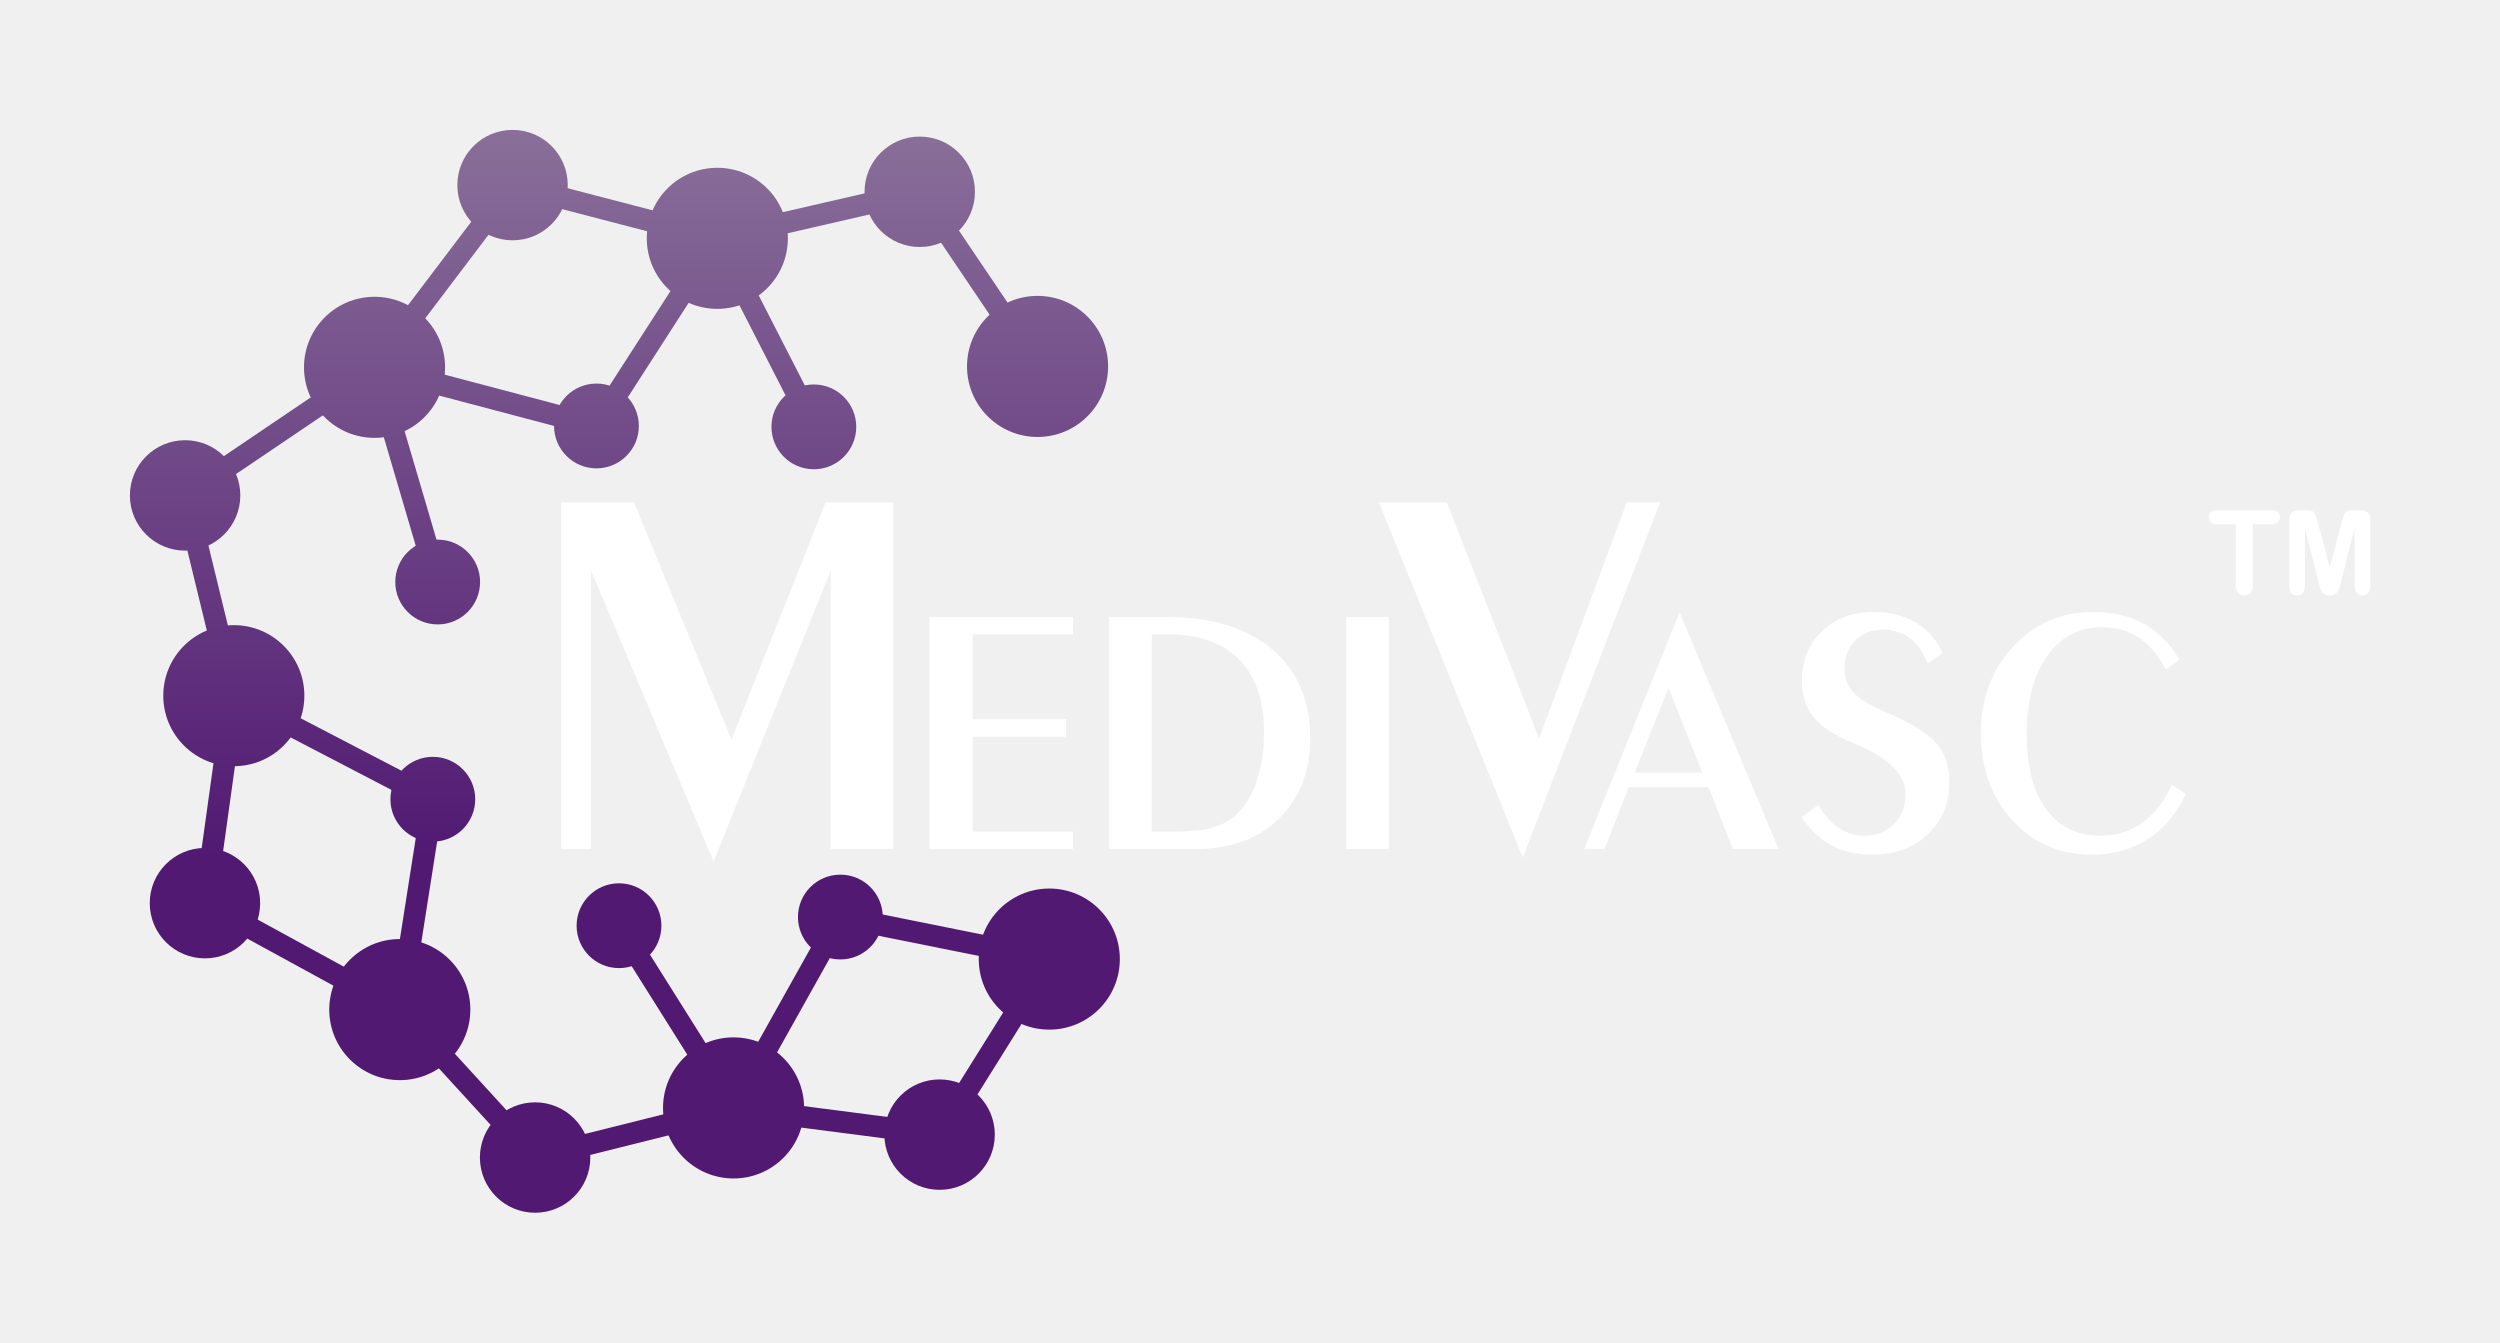
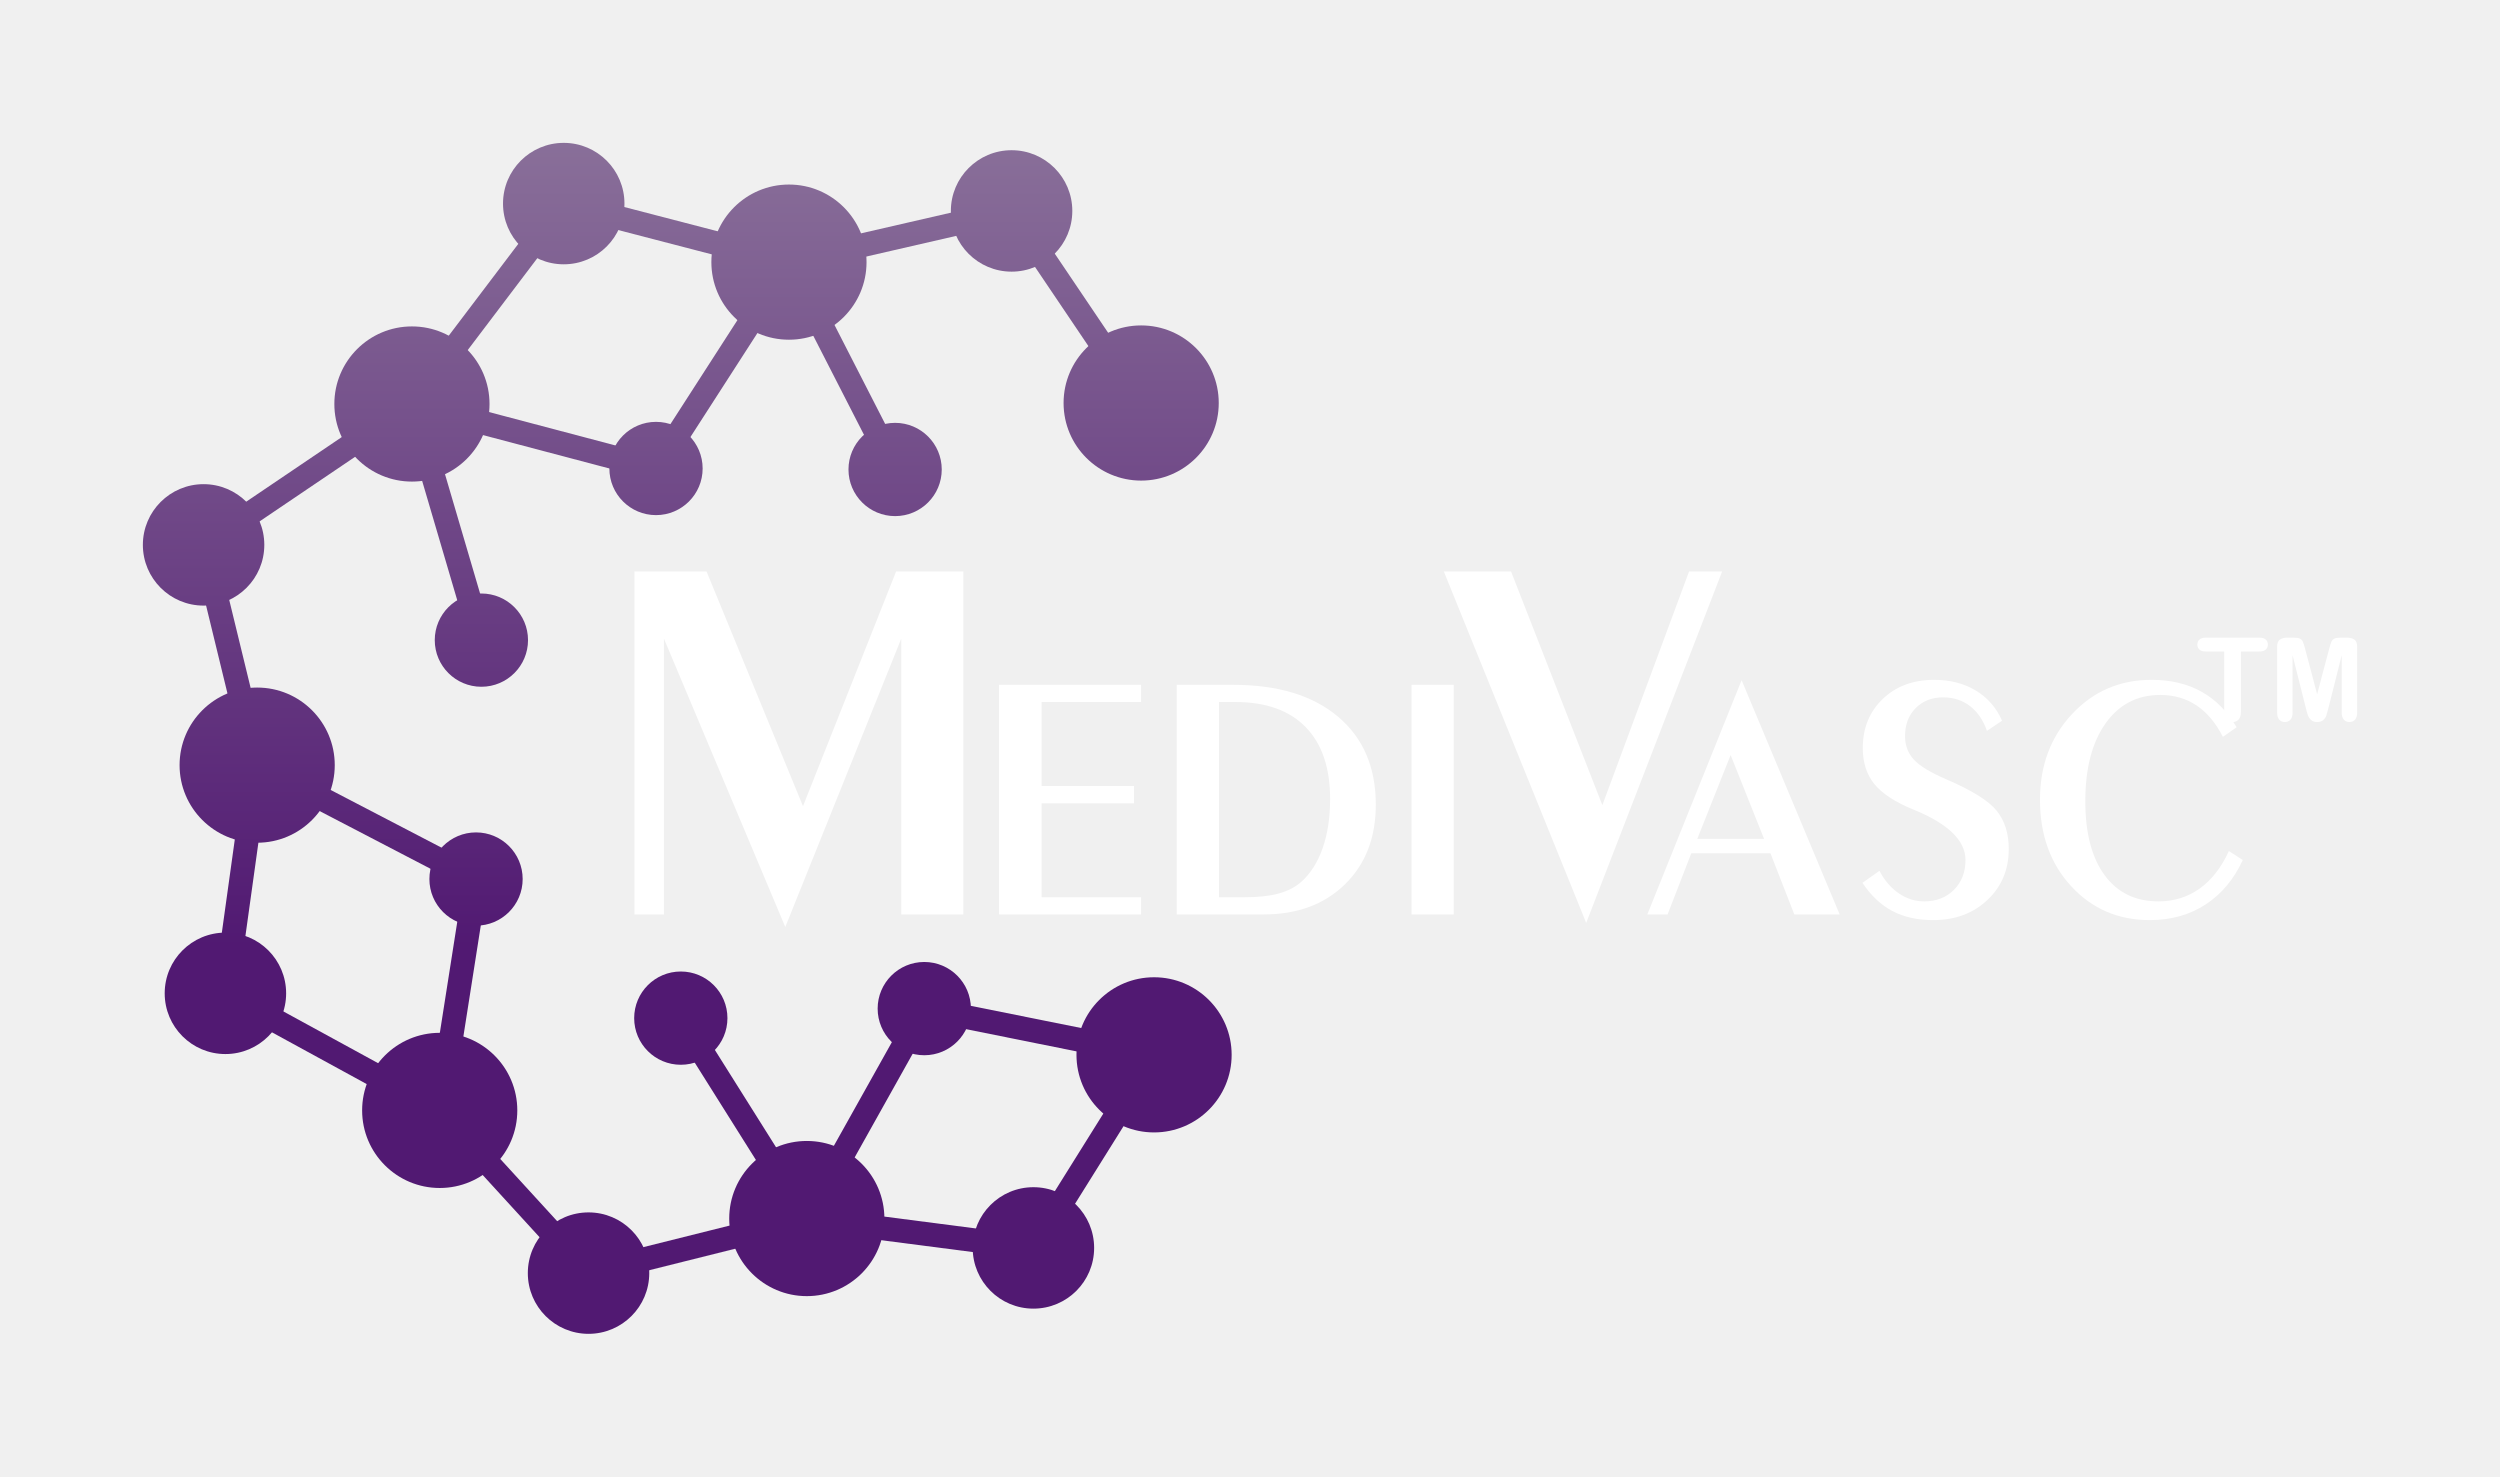
- <svg xmlns="http://www.w3.org/2000/svg" viewBox="-70.1 -69.6 1385.7 744.2">
+ <svg xmlns="http://www.w3.org/2000/svg" viewBox="-70.1 -69.6 1259.9 744.2">
  <defs>
    <linearGradient id="mv" gradientUnits="userSpaceOnUse" x1="0" y1="2.4" x2="0" y2="407.5">
      <stop offset="0" stop-color="#896F99" />
      <stop offset="1" stop-color="#511972" />
    </linearGradient>
  </defs>
  <g stroke="url(#mv)" stroke-width="12.0">
    <line x1="214.0" y1="33.0" x2="327.5" y2="62.5" />
    <line x1="214.0" y1="33.0" x2="137.5" y2="134.0" />
    <line x1="439.7" y1="36.7" x2="327.5" y2="62.5" />
    <line x1="439.7" y1="36.7" x2="505.0" y2="133.5" />
    <line x1="327.5" y1="62.5" x2="260.5" y2="166.5" />
    <line x1="327.5" y1="62.5" x2="381.0" y2="167.0" />
    <line x1="137.5" y1="134.0" x2="260.5" y2="166.5" />
    <line x1="137.5" y1="134.0" x2="32.5" y2="205.0" />
    <line x1="137.5" y1="134.0" x2="172.5" y2="253.0" />
    <line x1="32.5" y1="205.0" x2="59.5" y2="316.0" />
    <line x1="59.5" y1="316.0" x2="169.8" y2="373.4" />
    <line x1="59.5" y1="316.0" x2="43.5" y2="431.0" />
    <line x1="169.8" y1="373.4" x2="151.5" y2="490.0" />
    <line x1="43.5" y1="431.0" x2="151.5" y2="490.0" />
    <line x1="273.0" y1="443.5" x2="336.5" y2="544.5" />
    <line x1="395.7" y1="438.7" x2="511.5" y2="462.0" />
    <line x1="395.7" y1="438.7" x2="336.5" y2="544.5" />
    <line x1="511.5" y1="462.0" x2="450.7" y2="559.3" />
    <line x1="151.5" y1="490.0" x2="226.5" y2="572.0" />
    <line x1="336.5" y1="544.5" x2="450.7" y2="559.3" />
    <line x1="336.5" y1="544.5" x2="226.5" y2="572.0" />
  </g>
  <g fill="url(#mv)">
    <circle cx="214.0" cy="33.0" r="30.6" />
    <circle cx="439.7" cy="36.7" r="30.6" />
    <circle cx="327.5" cy="62.5" r="39.1" />
    <circle cx="137.5" cy="134.0" r="39.1" />
    <circle cx="505.0" cy="133.5" r="39.1" />
    <circle cx="260.5" cy="166.5" r="23.5" />
    <circle cx="381.0" cy="167.0" r="23.5" />
    <circle cx="32.5" cy="205.0" r="30.6" />
    <circle cx="172.5" cy="253.0" r="23.5" />
    <circle cx="59.5" cy="316.0" r="39.1" />
    <circle cx="169.8" cy="373.4" r="23.5" />
    <circle cx="43.5" cy="431.0" r="30.6" />
    <circle cx="273.0" cy="443.5" r="23.5" />
    <circle cx="395.7" cy="438.7" r="23.5" />
    <circle cx="511.5" cy="462.0" r="39.1" />
    <circle cx="151.5" cy="490.0" r="39.1" />
    <circle cx="336.5" cy="544.5" r="39.1" />
    <circle cx="450.7" cy="559.3" r="30.6" />
    <circle cx="226.5" cy="572.0" r="30.6" />
  </g>
  <g fill="#FFFFFF">
-     <g transform="translate(216.83,400.94) scale(0.14365,-0.14365)">
+     <g transform="translate(227.91,391.24) scale(0.12929,-0.12929)">
      <path d="M168 0V1337H449L825 422L1188 1337H1450V0H1208V1075L756 -49L283 1075V0Z" />
    </g>
-     <g transform="translate(428.59,400.94) scale(0.09616,-0.09616)">
+     <g transform="translate(418.48,391.24) scale(0.08655,-0.08655)">
      <path d="M172 0V1337H999V1237H420V748H958V647H420V100H999V0Z" />
    </g>
-     <g transform="translate(528.11,400.94) scale(0.09616,-0.09616)">
+     <g transform="translate(508.05,391.24) scale(0.08655,-0.08655)">
      <path d="M418 1237V100H565Q686 100 764.5 121.5Q843 143 895 188Q977 260 1021.0 384.5Q1065 509 1065 672Q1065 945 922.5 1091.0Q780 1237 512 1237ZM172 0V1337H500Q891 1337 1111.0 1151.5Q1331 966 1331 639Q1331 351 1151.5 175.5Q972 0 678 0Z" />
    </g>
-     <g transform="translate(658.97,400.94) scale(0.09616,-0.09616)">
+     <g transform="translate(625.84,391.24) scale(0.08655,-0.08655)">
      <path d="M424 0H178V1337H424Z" />
    </g>
-     <g transform="translate(697.09,400.94) scale(0.14365,-0.14365)">
+     <g transform="translate(660.11,391.24) scale(0.12929,-0.12929)">
      <path d="M535 -33 -20 1337H242L598 426L936 1337H1065Z" />
    </g>
-     <g transform="translate(809.17,400.94) scale(0.09616,-0.09616)">
+     <g transform="translate(761.12,391.24) scale(0.08655,-0.08655)">
      <path d="M279 440H668L473 928ZM-12 0 537 1364 1108 0H844L705 356H244L106 0Z" />
    </g>
-     <g transform="translate(918.83,400.94) scale(0.09616,-0.09616)">
+     <g transform="translate(859.84,391.24) scale(0.08655,-0.08655)">
      <path d="M199 254Q243 170 311.5 123.0Q380 76 459 76Q566 76 633.0 143.5Q700 211 700 317Q700 486 401 609L398 610Q237 676 169.5 759.0Q102 842 102 969Q102 1143 218.0 1254.5Q334 1366 518 1366Q656 1366 759.5 1304.0Q863 1242 913 1128L825 1069Q792 1163 726.0 1213.5Q660 1264 569 1264Q472 1264 410.0 1201.5Q348 1139 348 1038Q348 958 399.0 902.0Q450 846 590 786Q811 691 881.5 604.0Q952 517 952 381Q952 201 827.5 84.0Q703 -33 512 -33Q374 -33 274.0 20.0Q174 73 100 184Z" />
    </g>
-     <g transform="translate(1020.57,400.94) scale(0.09616,-0.09616)">
+     <g transform="translate(951.39,391.24) scale(0.08655,-0.08655)">
      <path d="M1257 317Q1179 148 1039.5 57.5Q900 -33 715 -33Q440 -33 258.0 164.0Q76 361 76 668Q76 967 262.5 1166.5Q449 1366 725 1366Q893 1366 1016.5 1297.0Q1140 1228 1221 1090L1141 1034Q1079 1156 987.5 1217.0Q896 1278 776 1278Q575 1278 457.5 1112.0Q340 946 340 659Q340 382 452.0 229.0Q564 76 766 76Q901 76 1005.5 150.5Q1110 225 1176 369Z" />
    </g>
  </g>
  <g fill="#FFFFFF">
-     <g transform="translate(1153.60,259.70) scale(0.0317,-0.0317)">
+     <g transform="translate(1036.76,293.57) scale(0.02853,-0.02853)">
      <path d="M1112 1221H788V156Q788 64 747.0 19.5Q706 -25 641 -25Q575 -25 533.5 20.0Q492 65 492 156V1221H168Q92 1221 55.0 1254.5Q18 1288 18 1343Q18 1400 56.5 1433.0Q95 1466 168 1466H1112Q1189 1466 1226.5 1432.0Q1264 1398 1264 1343Q1264 1288 1226.0 1254.5Q1188 1221 1112 1221Z" />
    </g>
-     <g transform="translate(1194.18,259.70) scale(0.0317,-0.0317)">
+     <g transform="translate(1073.28,293.57) scale(0.02853,-0.02853)">
      <path d="M655 221 420 1155V143Q420 59 382.5 17.0Q345 -25 283 -25Q223 -25 185.0 16.5Q147 58 147 143V1303Q147 1399 197.0 1432.5Q247 1466 332 1466H424Q507 1466 544.5 1451.0Q582 1436 600.0 1397.0Q618 1358 641 1270L854 467L1067 1270Q1090 1358 1108.0 1397.0Q1126 1436 1163.5 1451.0Q1201 1466 1284 1466H1376Q1461 1466 1511.0 1432.5Q1561 1399 1561 1303V143Q1561 59 1523.5 17.0Q1486 -25 1423 -25Q1364 -25 1326.0 17.0Q1288 59 1288 143V1155L1053 221Q1030 130 1015.5 87.5Q1001 45 962.0 10.0Q923 -25 854 -25Q802 -25 766.0 -2.5Q730 20 710.0 55.0Q690 90 678.5 132.5Q667 175 655 221Z" />
    </g>
  </g>
</svg>
